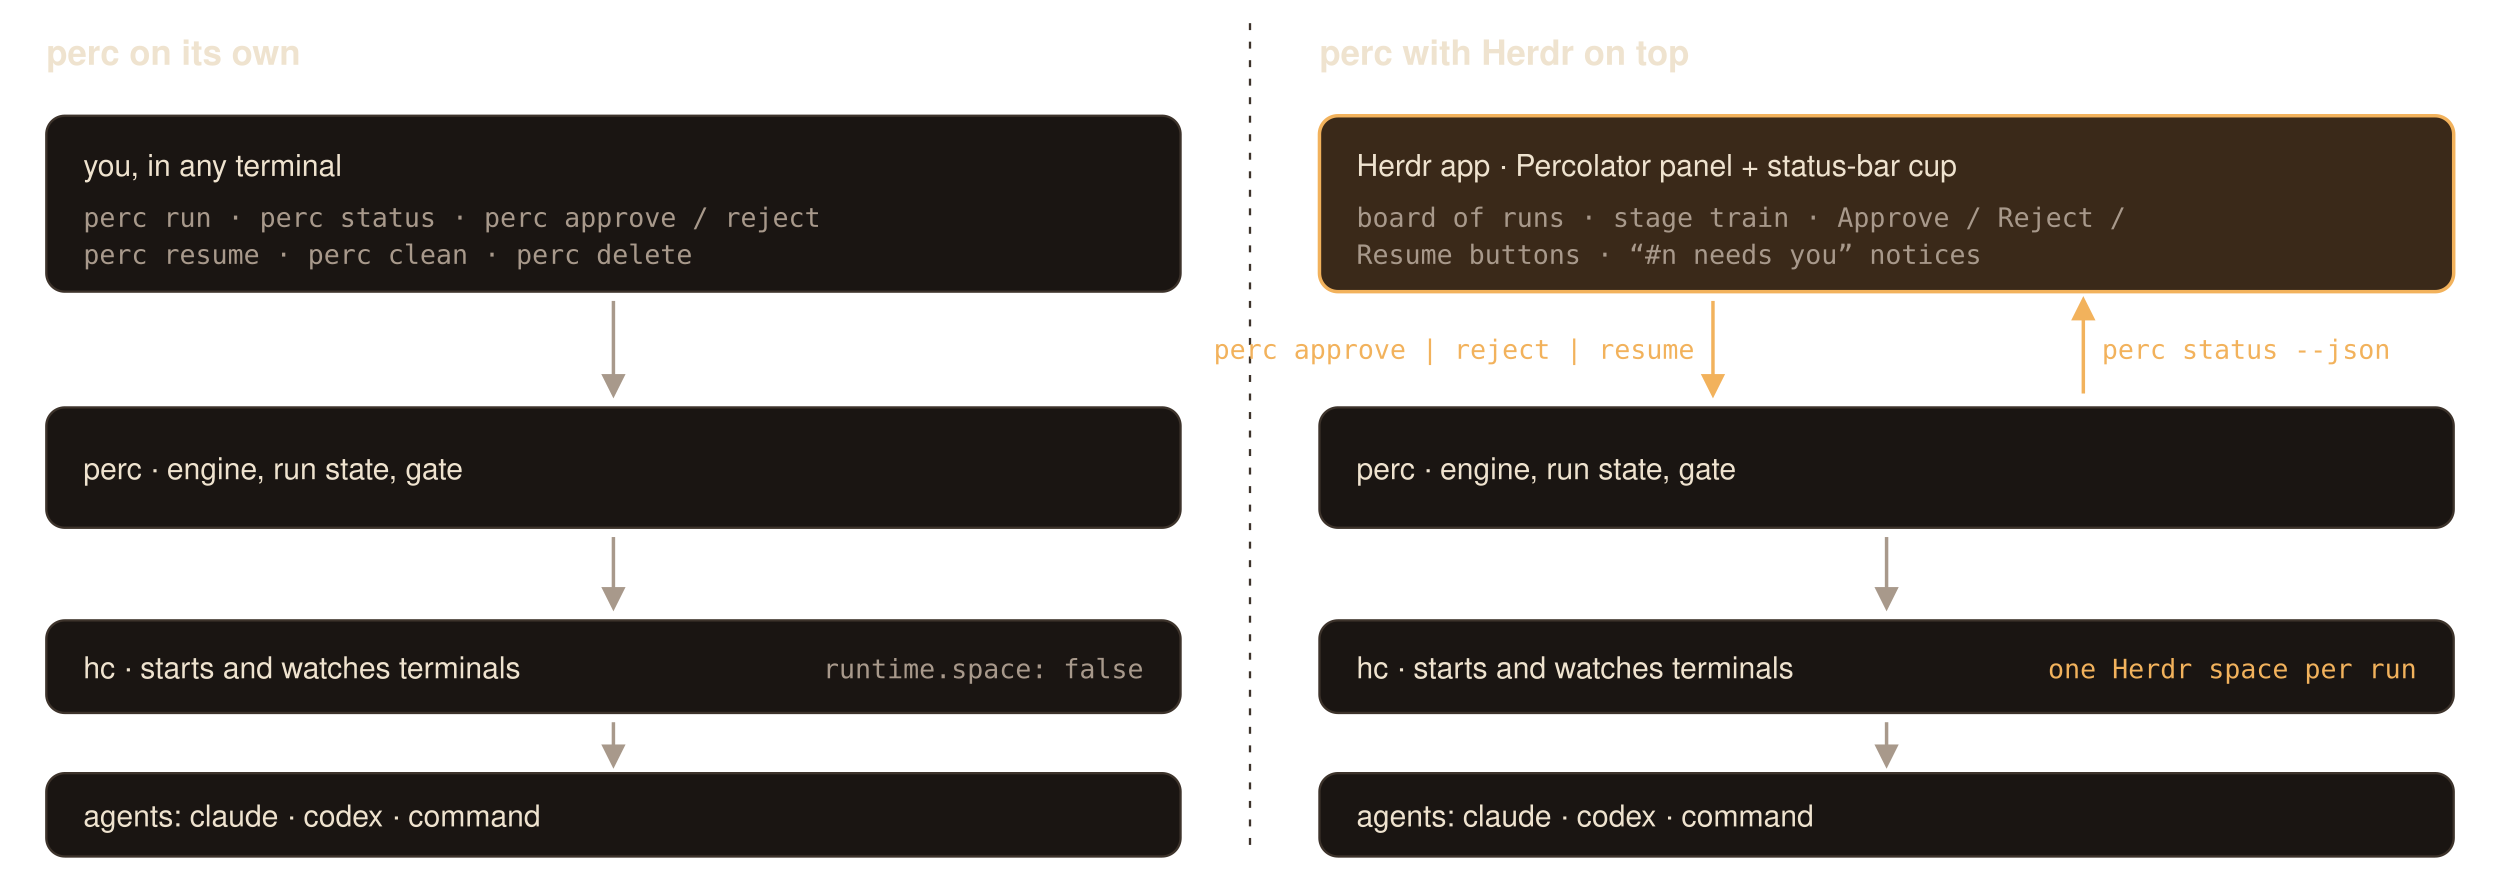
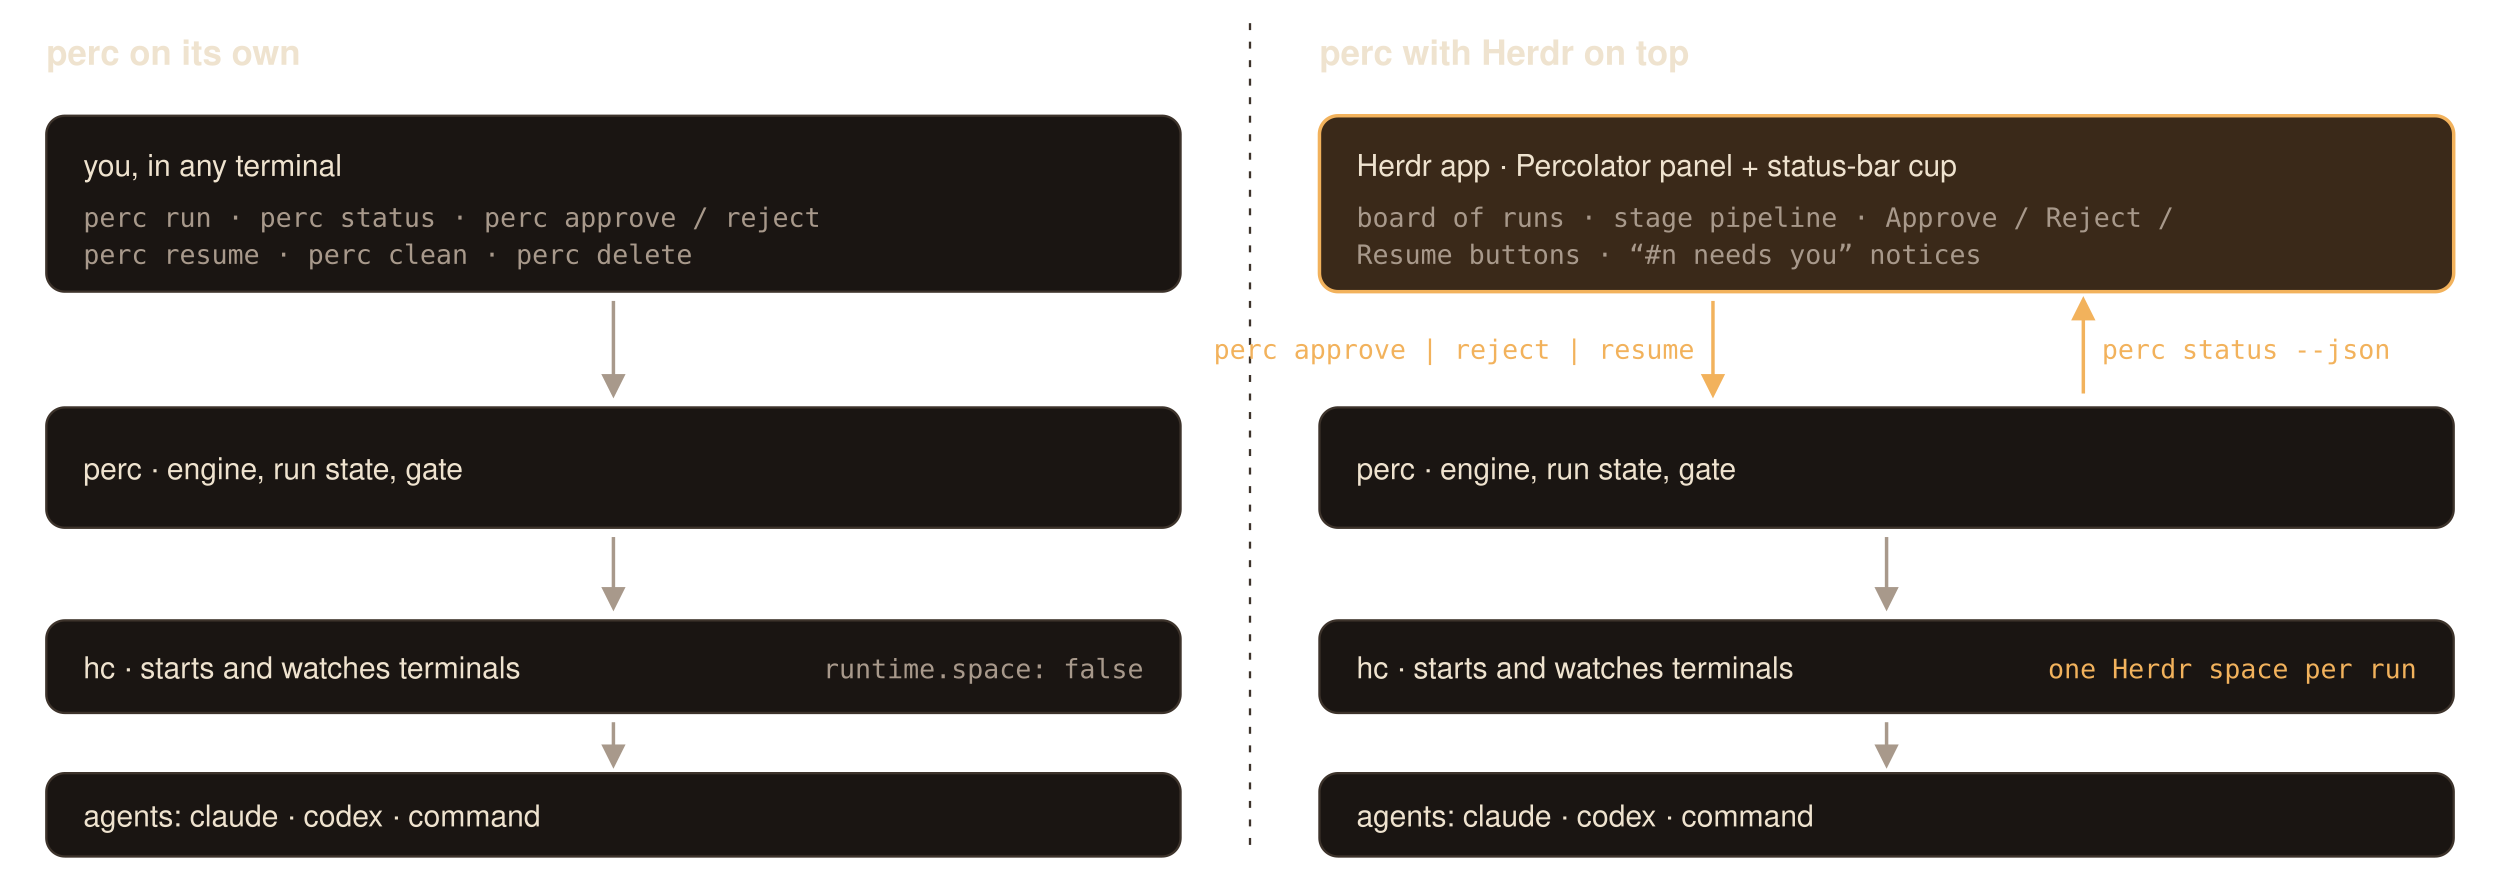
<svg xmlns="http://www.w3.org/2000/svg" viewBox="0 0 1080 380" width="1080" height="380" role="img" aria-label="Two setups side by side. On its own you drive perc from a terminal. With Herdr, the panel and cup read perc status --json and run perc approve, reject and resume for you; perc, hc and the agents are the same in both.">
  <style>
.ink{fill:#efe3cf}.mut{fill:#a8998b}.acc{fill:#f2b25c}.wait{fill:#f07a62}.pass{fill:#6f9cf0}.surf{fill:#1a1512}
.s-line{stroke:#3d332b}.s-mut{stroke:#a8998b}.s-acc{stroke:#f2b25c}.s-wait{stroke:#f07a62}.s-ink{stroke:#efe3cf}.s-pass{stroke:#6f9cf0}
.box{fill:#1a1512;stroke:#3d332b}.box-acc{fill:#3a2919;stroke:#f2b25c}
.t12{font:600 12px -apple-system, 'Segoe UI', Helvetica, Arial, sans-serif;letter-spacing:.06em}.t13{font:500 13px -apple-system, 'Segoe UI', Helvetica, Arial, sans-serif}.hd{font:700 15px -apple-system, 'Segoe UI', Helvetica, Arial, sans-serif}.tm{font:11.5px ui-monospace, SFMono-Regular, 'Cascadia Code', Consolas, monospace}
</style>
  <defs>
    <marker id="am" viewBox="0 0 10 10" refX="8" refY="5" markerWidth="7" markerHeight="7" orient="auto-start-reverse">
      <path d="M0 0L10 5L0 10z" class="mut" />
    </marker>
    <marker id="aa" viewBox="0 0 10 10" refX="8" refY="5" markerWidth="7" markerHeight="7" orient="auto-start-reverse">
      <path d="M0 0L10 5L0 10z" class="acc" />
    </marker>
    <marker id="aw" viewBox="0 0 10 10" refX="8" refY="5" markerWidth="7" markerHeight="7" orient="auto-start-reverse">
      <path d="M0 0L10 5L0 10z" class="wait" />
    </marker>
  </defs>
  <text x="20" y="28" class="hd ink">perc on its own</text>
  <text x="570" y="28" class="hd ink">perc with Herdr on top</text>
  <line x1="540" y1="10" x2="540" y2="370" class="s-line" stroke-dasharray="3 5" />
  <rect x="20" y="50" width="490" height="76" rx="8" class="box" />
  <text x="36" y="76" class="t13 ink">you, in any terminal</text>
  <text x="36" y="98" class="tm mut">perc run · perc status · perc approve / reject</text>
  <text x="36" y="114" class="tm mut">perc resume · perc clean · perc delete</text>
  <line x1="265" y1="130" x2="265" y2="170" class="s-mut" stroke-width="1.5" marker-end="url(#am)" />
  <rect x="570" y="50" width="490" height="76" rx="8" class="box-acc" stroke-width="1.5" />
  <text x="586" y="76" class="t13 ink">Herdr app · Percolator panel + status-bar cup</text>
-   <text x="586" y="98" class="tm mut">board of runs · stage train · Approve / Reject /</text>
+   <text x="586" y="98" class="tm mut">board of runs · stage pipeline · Approve / Reject /</text>
  <text x="586" y="114" class="tm mut">Resume buttons · “#n needs you” notices</text>
  <line x1="740" y1="130" x2="740" y2="170" class="s-acc" stroke-width="1.5" marker-end="url(#aa)" />
  <text x="732" y="155" class="tm acc" text-anchor="end">perc approve | reject | resume</text>
  <line x1="900" y1="170" x2="900" y2="130" class="s-acc" stroke-width="1.5" marker-end="url(#aa)" />
  <text x="908" y="155" class="tm acc">perc status --json</text>
  <rect x="20" y="176" width="490" height="52" rx="8" class="box" />
  <text x="36" y="207" class="t13 ink">perc · engine, run state, gate</text>
  <line x1="265" y1="232" x2="265" y2="262" class="s-mut" stroke-width="1.5" marker-end="url(#am)" />
  <rect x="20" y="268" width="490" height="40" rx="8" class="box" />
  <text x="36" y="293" class="t13 ink">hc · starts and watches terminals</text>
  <line x1="265" y1="312" x2="265" y2="330" class="s-mut" stroke-width="1.5" marker-end="url(#am)" />
  <rect x="20" y="334" width="490" height="36" rx="8" class="box" />
  <text x="36" y="357" class="t13 ink">agents: claude · codex · command</text>
  <rect x="570" y="176" width="490" height="52" rx="8" class="box" />
  <text x="586" y="207" class="t13 ink">perc · engine, run state, gate</text>
  <line x1="815" y1="232" x2="815" y2="262" class="s-mut" stroke-width="1.5" marker-end="url(#am)" />
  <rect x="570" y="268" width="490" height="40" rx="8" class="box" />
  <text x="586" y="293" class="t13 ink">hc · starts and watches terminals</text>
  <line x1="815" y1="312" x2="815" y2="330" class="s-mut" stroke-width="1.5" marker-end="url(#am)" />
  <rect x="570" y="334" width="490" height="36" rx="8" class="box" />
  <text x="586" y="357" class="t13 ink">agents: claude · codex · command</text>
  <text x="494" y="293" class="tm mut" text-anchor="end">runtime.space: false</text>
  <text x="1044" y="293" class="tm acc" text-anchor="end">one Herdr space per run</text>
</svg>
